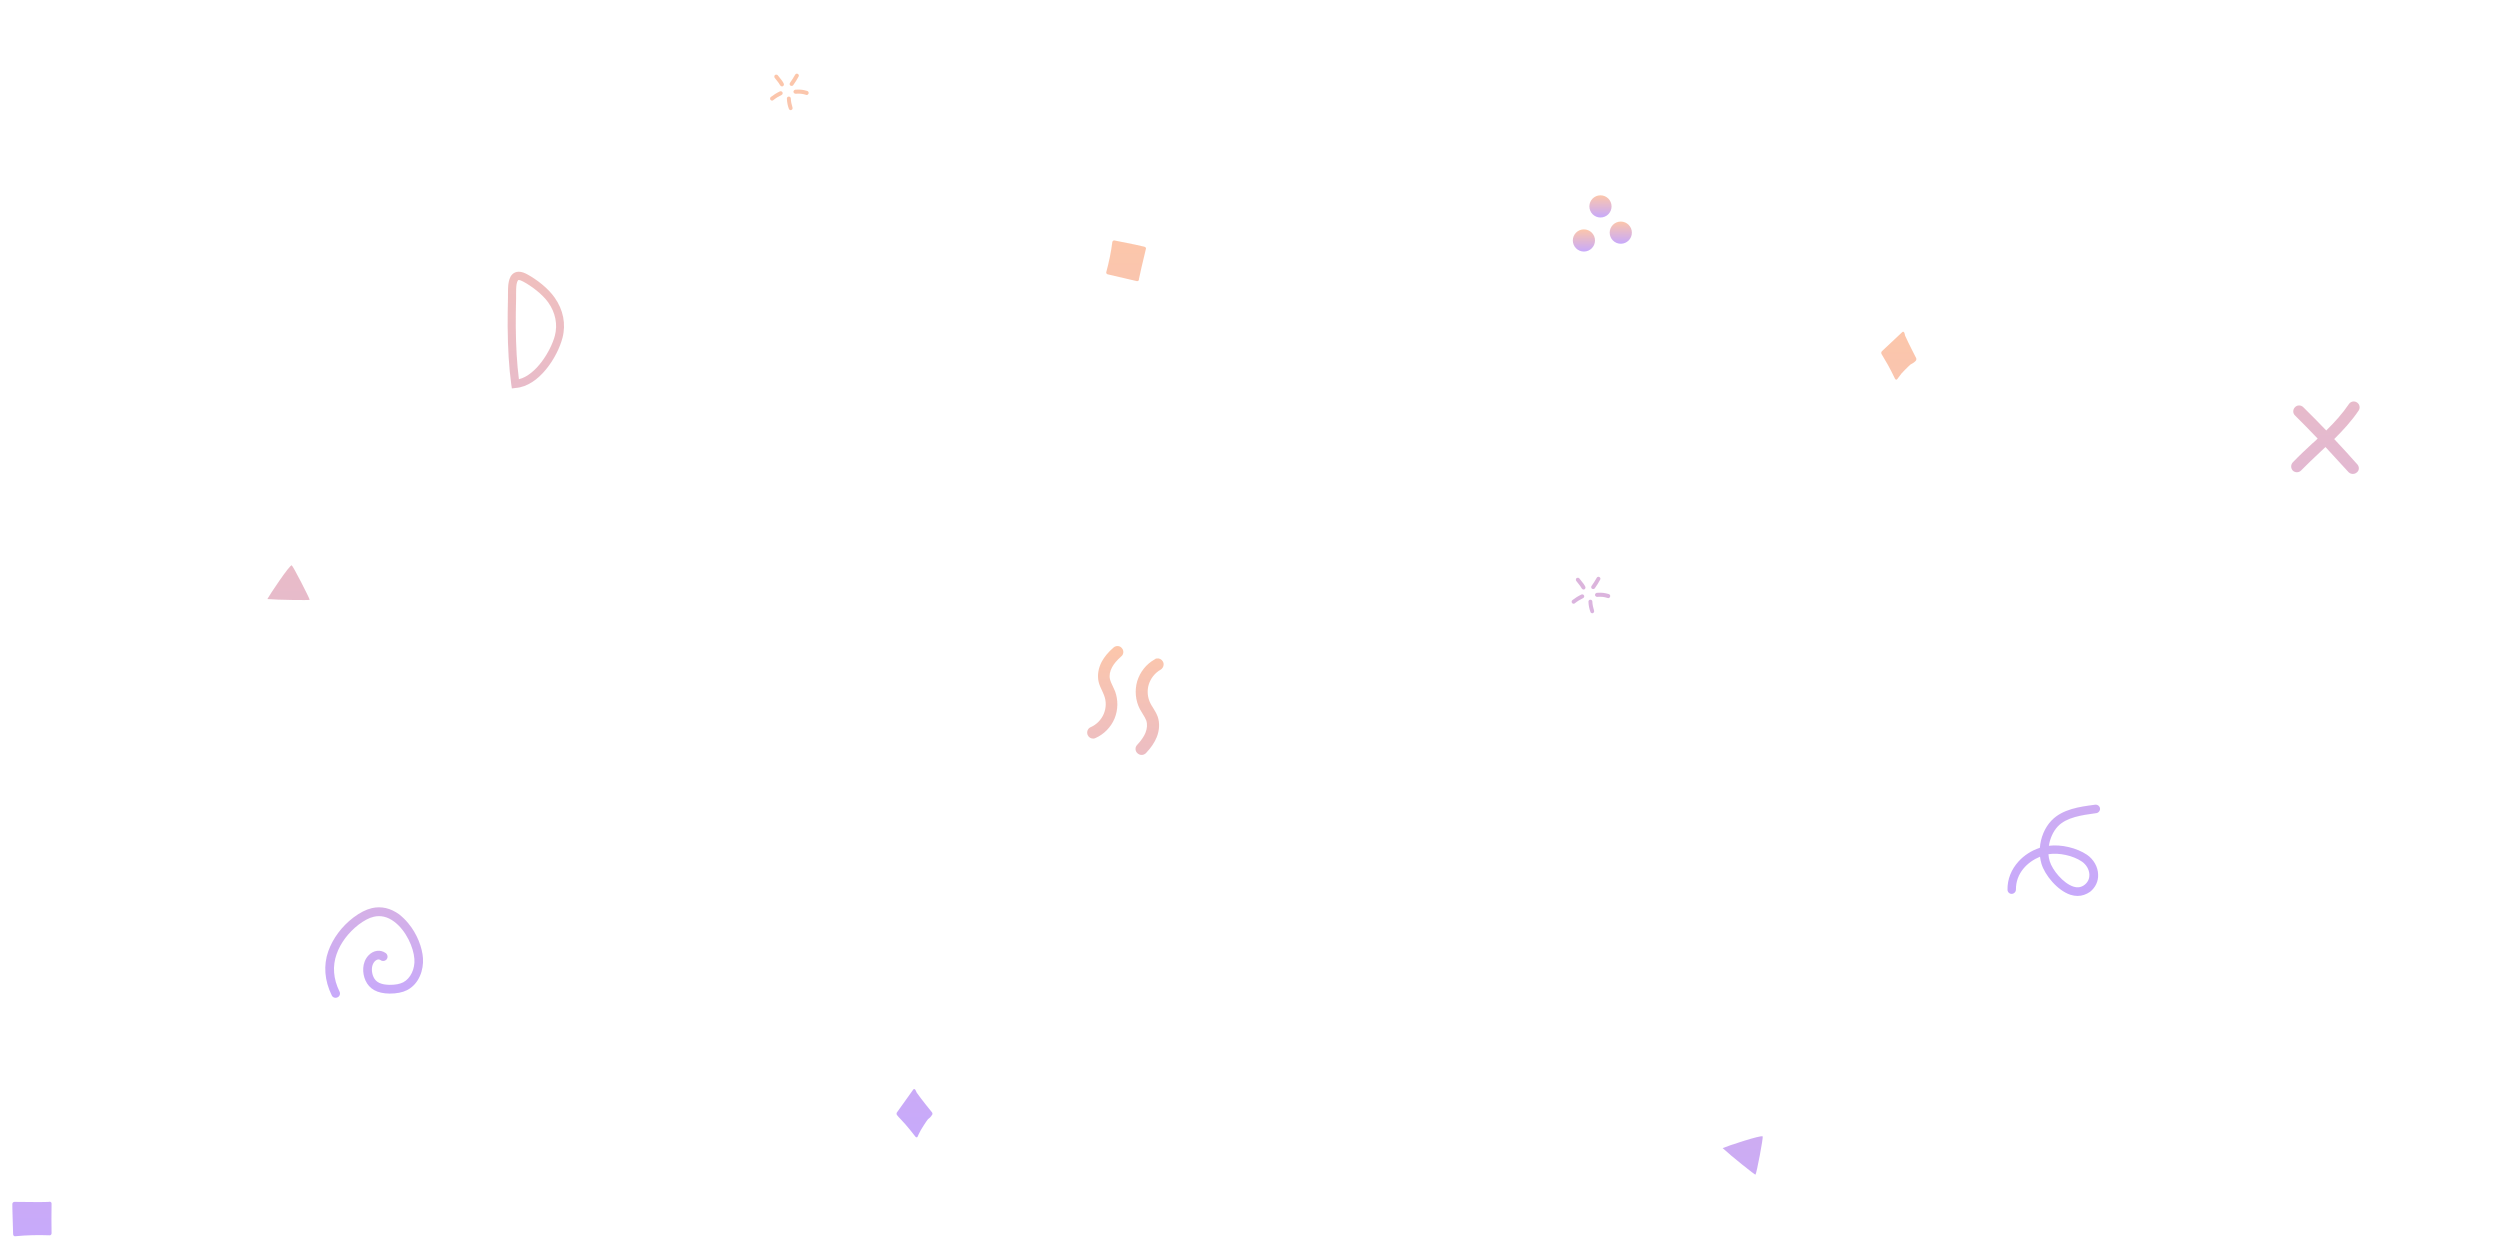
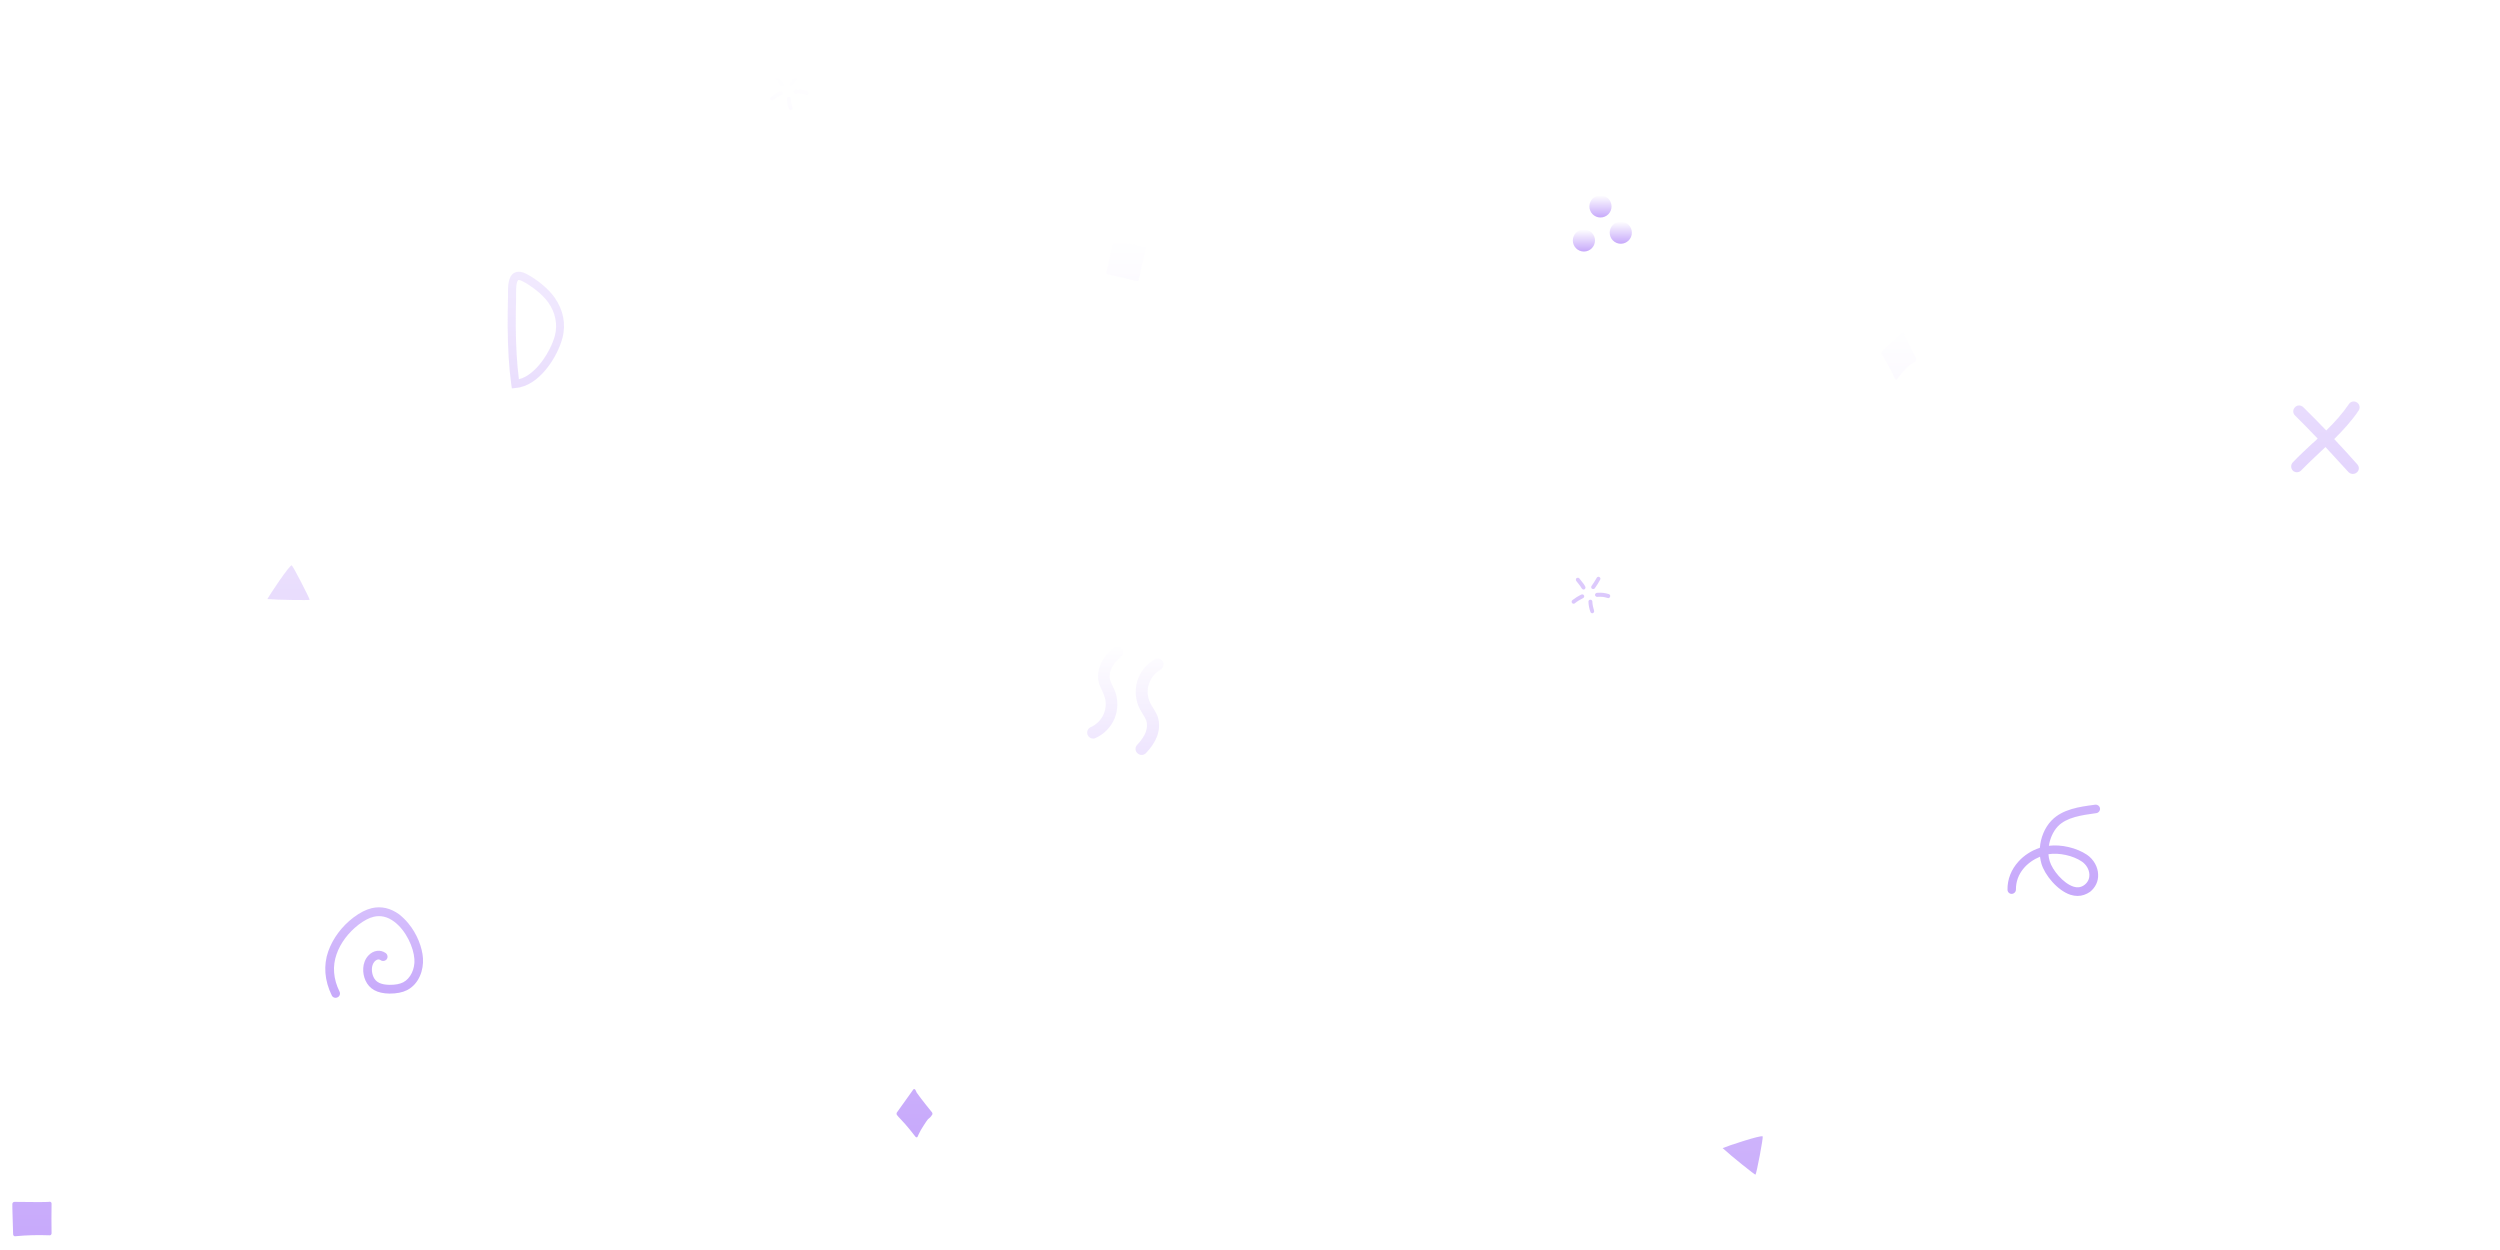
<svg xmlns="http://www.w3.org/2000/svg" width="1600" height="800" viewBox="0 0 1600 800" opacity="0.5">
  <rect fill="" opacity="0" width="1600" height="800" />
  <defs>
    <linearGradient id="gradient" x1="0%" y1="0%" x2="0%" y2="100%">
-       <stop offset="0%" stop-color="#FA8E56" />
+       <stop offset="0%" stop-color="#FFF" />
      <stop offset="100%" stop-color="#9054F7" />
    </linearGradient>
  </defs>
  <path fill="url(#gradient)" d="M1102.5 734.8c2.5-1.2 24.8-8.6 25.6-7.5.5.7-3.9 23.8-4.6 24.5C1123.3 752.1 1107.5 739.5 1102.5 734.8zM1226.3 229.1c0-.1-4.9-9.4-7-14.2-.1-.3-.3-1.1-.4-1.6-.1-.4-.3-.7-.6-.9-.3-.2-.6-.1-.8.1l-13.1 12.3c0 0 0 0 0 0-.2.2-.3.5-.4.8 0 .3 0 .7.2 1 .1.1 1.4 2.5 2.1 3.6 2.4 3.7 6.5 12.1 6.5 12.2.2.3.4.5.7.6.3 0 .5-.1.7-.3 0 0 1.8-2.5 2.7-3.6 1.5-1.6 3-3.2 4.6-4.7 1.2-1.2 1.6-1.4 2.1-1.6.5-.3 1.1-.5 2.5-1.9C1226.5 230.4 1226.6 229.6 1226.3 229.1zM33 770.3C33 770.3 33 770.3 33 770.3c0-.7-.5-1.2-1.2-1.2-.1 0-.3 0-.4.1-1.6.2-14.3.1-22.2 0-.3 0-.6.1-.9.4-.2.2-.4.5-.4.9 0 .2 0 4.9.1 5.9l.4 13.6c0 .3.2.6.4.9.2.2.5.3.8.3 0 0 .1 0 .1 0 7.3-.7 14.7-.9 22-.6.3 0 .7-.1.9-.3.2-.2.4-.6.4-.9C32.9 783.3 32.9 776.2 33 770.3z" />
  <path fill="url(#gradient)" d="M171.1 383.4c1.3-2.5 14.3-22 15.6-21.6.8.3 11.5 21.2 11.5 22.1C198.1 384.2 177.9 384 171.1 383.4zM596.4 711.8c-.1-.1-6.7-8.2-9.7-12.5-.2-.3-.5-1-.7-1.5-.2-.4-.4-.7-.7-.8-.3-.1-.6 0-.8.3L574 712c0 0 0 0 0 0-.2.2-.2.5-.2.9 0 .3.2.7.4.9.1.1 1.8 2.2 2.8 3.1 3.1 3.1 8.8 10.5 8.9 10.6.2.3.5.4.8.4.3 0 .5-.2.6-.5 0 0 1.2-2.8 2-4.1 1.1-1.9 2.3-3.7 3.5-5.5.9-1.4 1.3-1.7 1.7-2 .5-.4 1-.7 2.1-2.4C596.9 713.1 596.8 712.3 596.4 711.8zM727.5 179.9C727.5 179.9 727.5 179.9 727.5 179.9c.6.2 1.3-.2 1.4-.8 0-.1 0-.2 0-.4.2-1.4 2.8-12.6 4.5-19.5.1-.3 0-.6-.2-.8-.2-.3-.5-.4-.8-.5-.2 0-4.7-1.1-5.7-1.3l-13.4-2.7c-.3-.1-.7 0-.9.2-.2.2-.4.4-.5.6 0 0 0 .1 0 .1-.8 6.5-2.2 13.1-3.9 19.4-.1.3 0 .6.2.9.2.3.5.4.8.5C714.8 176.9 721.7 178.5 727.5 179.9zM728.5 178.1c-.1-.1-.2-.2-.4-.2C728.3 177.9 728.4 178 728.5 178.1z" />
  <g fill-opacity="1" fill="url(#gradient)">
    <path fill="url(#gradient)" d="M699.6 472.7c-1.5 0-2.8-.8-3.5-2.3-.8-1.9 0-4.2 1.9-5 3.7-1.6 6.8-4.7 8.4-8.5 1.6-3.8 1.7-8.1.2-11.9-.3-.9-.8-1.8-1.2-2.8-.8-1.7-1.8-3.7-2.3-5.9-.9-4.1-.2-8.6 2-12.8 1.7-3.1 4.1-6.1 7.6-9.1 1.6-1.4 4-1.2 5.3.4 1.4 1.6 1.2 4-.4 5.3-2.8 2.5-4.7 4.7-5.9 7-1.4 2.6-1.9 5.3-1.3 7.6.3 1.4 1 2.8 1.7 4.3.5 1.1 1 2.2 1.5 3.3 2.1 5.6 2 12-.3 17.6-2.3 5.5-6.8 10.1-12.3 12.5C700.6 472.6 700.1 472.7 699.6 472.7zM740.4 421.4c1.5-.2 3 .5 3.8 1.9 1.1 1.8.4 4.2-1.4 5.3-3.7 2.1-6.4 5.6-7.6 9.5-1.2 4-.8 8.4 1.1 12.1.4.9 1 1.7 1.6 2.7 1 1.7 2.2 3.5 3 5.7 1.4 4 1.2 8.7-.6 13.2-1.4 3.4-3.5 6.6-6.8 10.1-1.5 1.6-3.9 1.7-5.5.2-1.6-1.4-1.7-3.9-.2-5.4 2.6-2.8 4.3-5.3 5.3-7.7 1.1-2.8 1.3-5.6.5-7.9-.5-1.3-1.3-2.7-2.2-4.1-.6-1-1.3-2.1-1.9-3.2-2.8-5.4-3.4-11.9-1.7-17.8 1.8-5.9 5.8-11 11.2-14C739.4 421.6 739.9 421.4 740.4 421.4zM261.3 590.9c5.7 6.8 9 15.7 9.4 22.4.5 7.3-2.4 16.4-10.2 20.4-3 1.5-6.7 2.2-11.2 2.2-7.9-.1-12.9-2.9-15.4-8.4-2.1-4.7-2.3-11.4 1.8-15.9 3.2-3.5 7.8-4.1 11.2-1.6 1.2.9 1.5 2.7.6 3.9-.9 1.2-2.7 1.5-3.9.6-1.8-1.3-3.6.6-3.8.8-2.4 2.6-2.1 7-.8 9.9 1.5 3.4 4.7 5 10.4 5.1 3.6 0 6.4-.5 8.6-1.6 4.7-2.4 7.7-8.6 7.2-15-.5-7.3-5.3-18.2-13-23.9-4.2-3.1-8.5-4.1-12.9-3.1-3.1.7-6.2 2.4-9.7 5-6.6 5.1-11.7 11.8-14.2 19-2.7 7.7-2.1 15.8 1.9 23.9.7 1.4.1 3.1-1.3 3.7-1.4.7-3.1.1-3.7-1.3-4.6-9.4-5.4-19.2-2.2-28.2 2.9-8.2 8.6-15.9 16.1-21.6 4.1-3.1 8-5.1 11.8-6 6-1.4 12 0 17.5 4C257.6 586.9 259.6 588.8 261.3 590.9z" />
    <circle cx="1013.7" cy="153.9" r="7.1" />
    <circle cx="1024.3" cy="132.1" r="7.1" />
    <circle cx="1037.3" cy="148.9" r="7.1" />
    <path fill="url(#gradient)" d="M1508.7 297.2c-4.8-5.4-9.7-10.8-14.8-16.2 5.6-5.6 11.1-11.5 15.6-18.2 1.2-1.7.7-4.1-1-5.2-1.7-1.2-4.1-.7-5.2 1-4.2 6.2-9.1 11.6-14.5 16.9-4.8-5-9.7-10-14.7-14.9-1.5-1.5-3.9-1.5-5.3 0-1.5 1.5-1.5 3.9 0 5.3 4.9 4.8 9.7 9.8 14.5 14.8-1.1 1.1-2.3 2.2-3.5 3.2-4.1 3.8-8.4 7.8-12.4 12-1.4 1.5-1.4 3.8 0 5.3 0 0 0 0 0 0 1.5 1.4 3.9 1.4 5.3-.1 3.9-4 8.1-7.9 12.1-11.7 1.2-1.1 2.3-2.2 3.5-3.3 4.9 5.3 9.8 10.6 14.6 15.9.1.1.1.1.2.2 1.4 1.4 3.7 1.5 5.2.2C1510 301.2 1510.1 298.8 1508.7 297.2zM327.6 248.6l-.4-2.6c-1.5-11.1-2.2-23.2-2.3-37 0-5.5 0-11.5.2-18.5 0-.7 0-1.5 0-2.3 0-5 0-11.2 3.9-13.5 2.2-1.3 5.1-1 8.5.9 5.7 3.1 13.2 8.7 17.5 14.9 5.5 7.8 7.3 16.9 5 25.7-3.2 12.3-15 31-30 32.1L327.6 248.6zM332.1 179.2c-.2 0-.3 0-.4.1-.1.1-.7.5-1.1 2.7-.3 1.9-.3 4.2-.3 6.3 0 .8 0 1.7 0 2.4-.2 6.9-.2 12.8-.2 18.3.1 12.5.7 23.5 2 33.7 11-2.7 20.4-18.1 23-27.8 1.9-7.2.4-14.8-4.2-21.3l0 0C347 188.1 340 183 335 180.3 333.6 179.5 332.6 179.2 332.1 179.2zM516.3 60.8c-.1 0-.2 0-.4-.1-2.4-.7-4-.9-6.7-.7-.7 0-1.3-.5-1.4-1.2 0-.7.5-1.3 1.2-1.4 3.1-.2 4.9 0 7.6.8.7.2 1.1.9.9 1.6C517.3 60.4 516.8 60.8 516.3 60.8zM506.1 70.5c-.5 0-1-.3-1.2-.8-.8-2.1-1.2-4.3-1.3-6.6 0-.7.5-1.3 1.2-1.3.7 0 1.3.5 1.3 1.2.1 2 .5 3.9 1.1 5.8.2.7-.1 1.4-.8 1.6C506.4 70.5 506.2 70.5 506.1 70.5zM494.1 64.4c-.4 0-.8-.2-1-.5-.4-.6-.3-1.4.2-1.8 1.8-1.4 3.7-2.6 5.8-3.6.6-.3 1.4 0 1.7.6.3.6 0 1.4-.6 1.7-1.9.9-3.7 2-5.3 3.3C494.7 64.3 494.4 64.4 494.1 64.4zM500.5 55.3c-.5 0-.9-.3-1.2-.7-.5-1-1.2-1.9-2.4-3.4-.3-.4-.7-.9-1.1-1.4-.4-.6-.3-1.4.2-1.8.6-.4 1.4-.3 1.8.2.4.5.8 1 1.1 1.4 1.3 1.6 2.1 2.6 2.7 3.9.3.6 0 1.4-.6 1.7C500.9 55.3 500.7 55.3 500.5 55.3zM506.7 55c-.3 0-.5-.1-.8-.2-.6-.4-.7-1.2-.3-1.8 1.2-1.7 2.3-3.4 3.3-5.2.3-.6 1.1-.9 1.7-.5.6.3.9 1.1.5 1.7-1 1.9-2.2 3.8-3.5 5.6C507.4 54.8 507.1 55 506.7 55zM1029.3 382.8c-.1 0-.2 0-.4-.1-2.4-.7-4-.9-6.7-.7-.7 0-1.3-.5-1.4-1.2 0-.7.5-1.3 1.2-1.4 3.1-.2 4.9 0 7.6.8.7.2 1.1.9.9 1.6C1030.3 382.4 1029.8 382.8 1029.3 382.8zM1019.1 392.5c-.5 0-1-.3-1.2-.8-.8-2.1-1.2-4.3-1.3-6.6 0-.7.5-1.3 1.2-1.3.7 0 1.3.5 1.3 1.2.1 2 .5 3.9 1.1 5.8.2.7-.1 1.4-.8 1.6C1019.4 392.5 1019.2 392.5 1019.1 392.5zM1007.1 386.4c-.4 0-.8-.2-1-.5-.4-.6-.3-1.4.2-1.8 1.8-1.4 3.7-2.6 5.8-3.6.6-.3 1.4 0 1.7.6.3.6 0 1.4-.6 1.7-1.9.9-3.7 2-5.3 3.3C1007.7 386.3 1007.4 386.4 1007.1 386.4zM1013.5 377.3c-.5 0-.9-.3-1.2-.7-.5-1-1.2-1.9-2.4-3.4-.3-.4-.7-.9-1.1-1.4-.4-.6-.3-1.4.2-1.8.6-.4 1.4-.3 1.8.2.4.5.8 1 1.1 1.4 1.3 1.6 2.1 2.6 2.7 3.9.3.6 0 1.4-.6 1.7C1013.9 377.3 1013.7 377.3 1013.5 377.3zM1019.7 377c-.3 0-.5-.1-.8-.2-.6-.4-.7-1.2-.3-1.8 1.2-1.7 2.3-3.4 3.3-5.2.3-.6 1.1-.9 1.7-.5.6.3.9 1.1.5 1.7-1 1.9-2.2 3.8-3.5 5.6C1020.4 376.8 1020.1 377 1019.7 377zM1329.7 573.4c-1.4 0-2.9-.2-4.5-.7-8.4-2.7-16.6-12.7-18.7-20-.4-1.4-.7-2.9-.9-4.4-8.1 3.3-15.5 10.6-15.4 21 0 1.5-1.2 2.7-2.7 2.8 0 0 0 0 0 0-1.5 0-2.7-1.2-2.7-2.7-.1-6.7 2.4-12.9 7-18 3.6-4 8.4-7.1 13.7-8.8.5-6.5 3.1-12.9 7.4-17.4 7-7.4 18.2-8.9 27.3-10.1l.7-.1c1.5-.2 2.9.9 3.1 2.3.2 1.5-.9 2.9-2.3 3.1l-.7.1c-8.6 1.2-18.4 2.5-24 8.4-3 3.2-5 7.7-5.7 12.4 7.9-1 17.7 1.3 24.3 5.7 4.3 2.9 7.1 7.8 7.2 12.7.2 4.3-1.7 8.3-5.2 11.1C1335.2 572.4 1332.6 573.4 1329.7 573.4zM1311 546.7c.1 1.5.4 3 .8 4.4 1.7 5.8 8.7 14.2 15.1 16.3 2.8.9 5.1.5 7.2-1.1 2.7-2.1 3.2-4.8 3.1-6.6-.1-3.2-2-6.4-4.8-8.3C1326.7 547.5 1317.7 545.6 1311 546.7z" />
  </g>
</svg>
